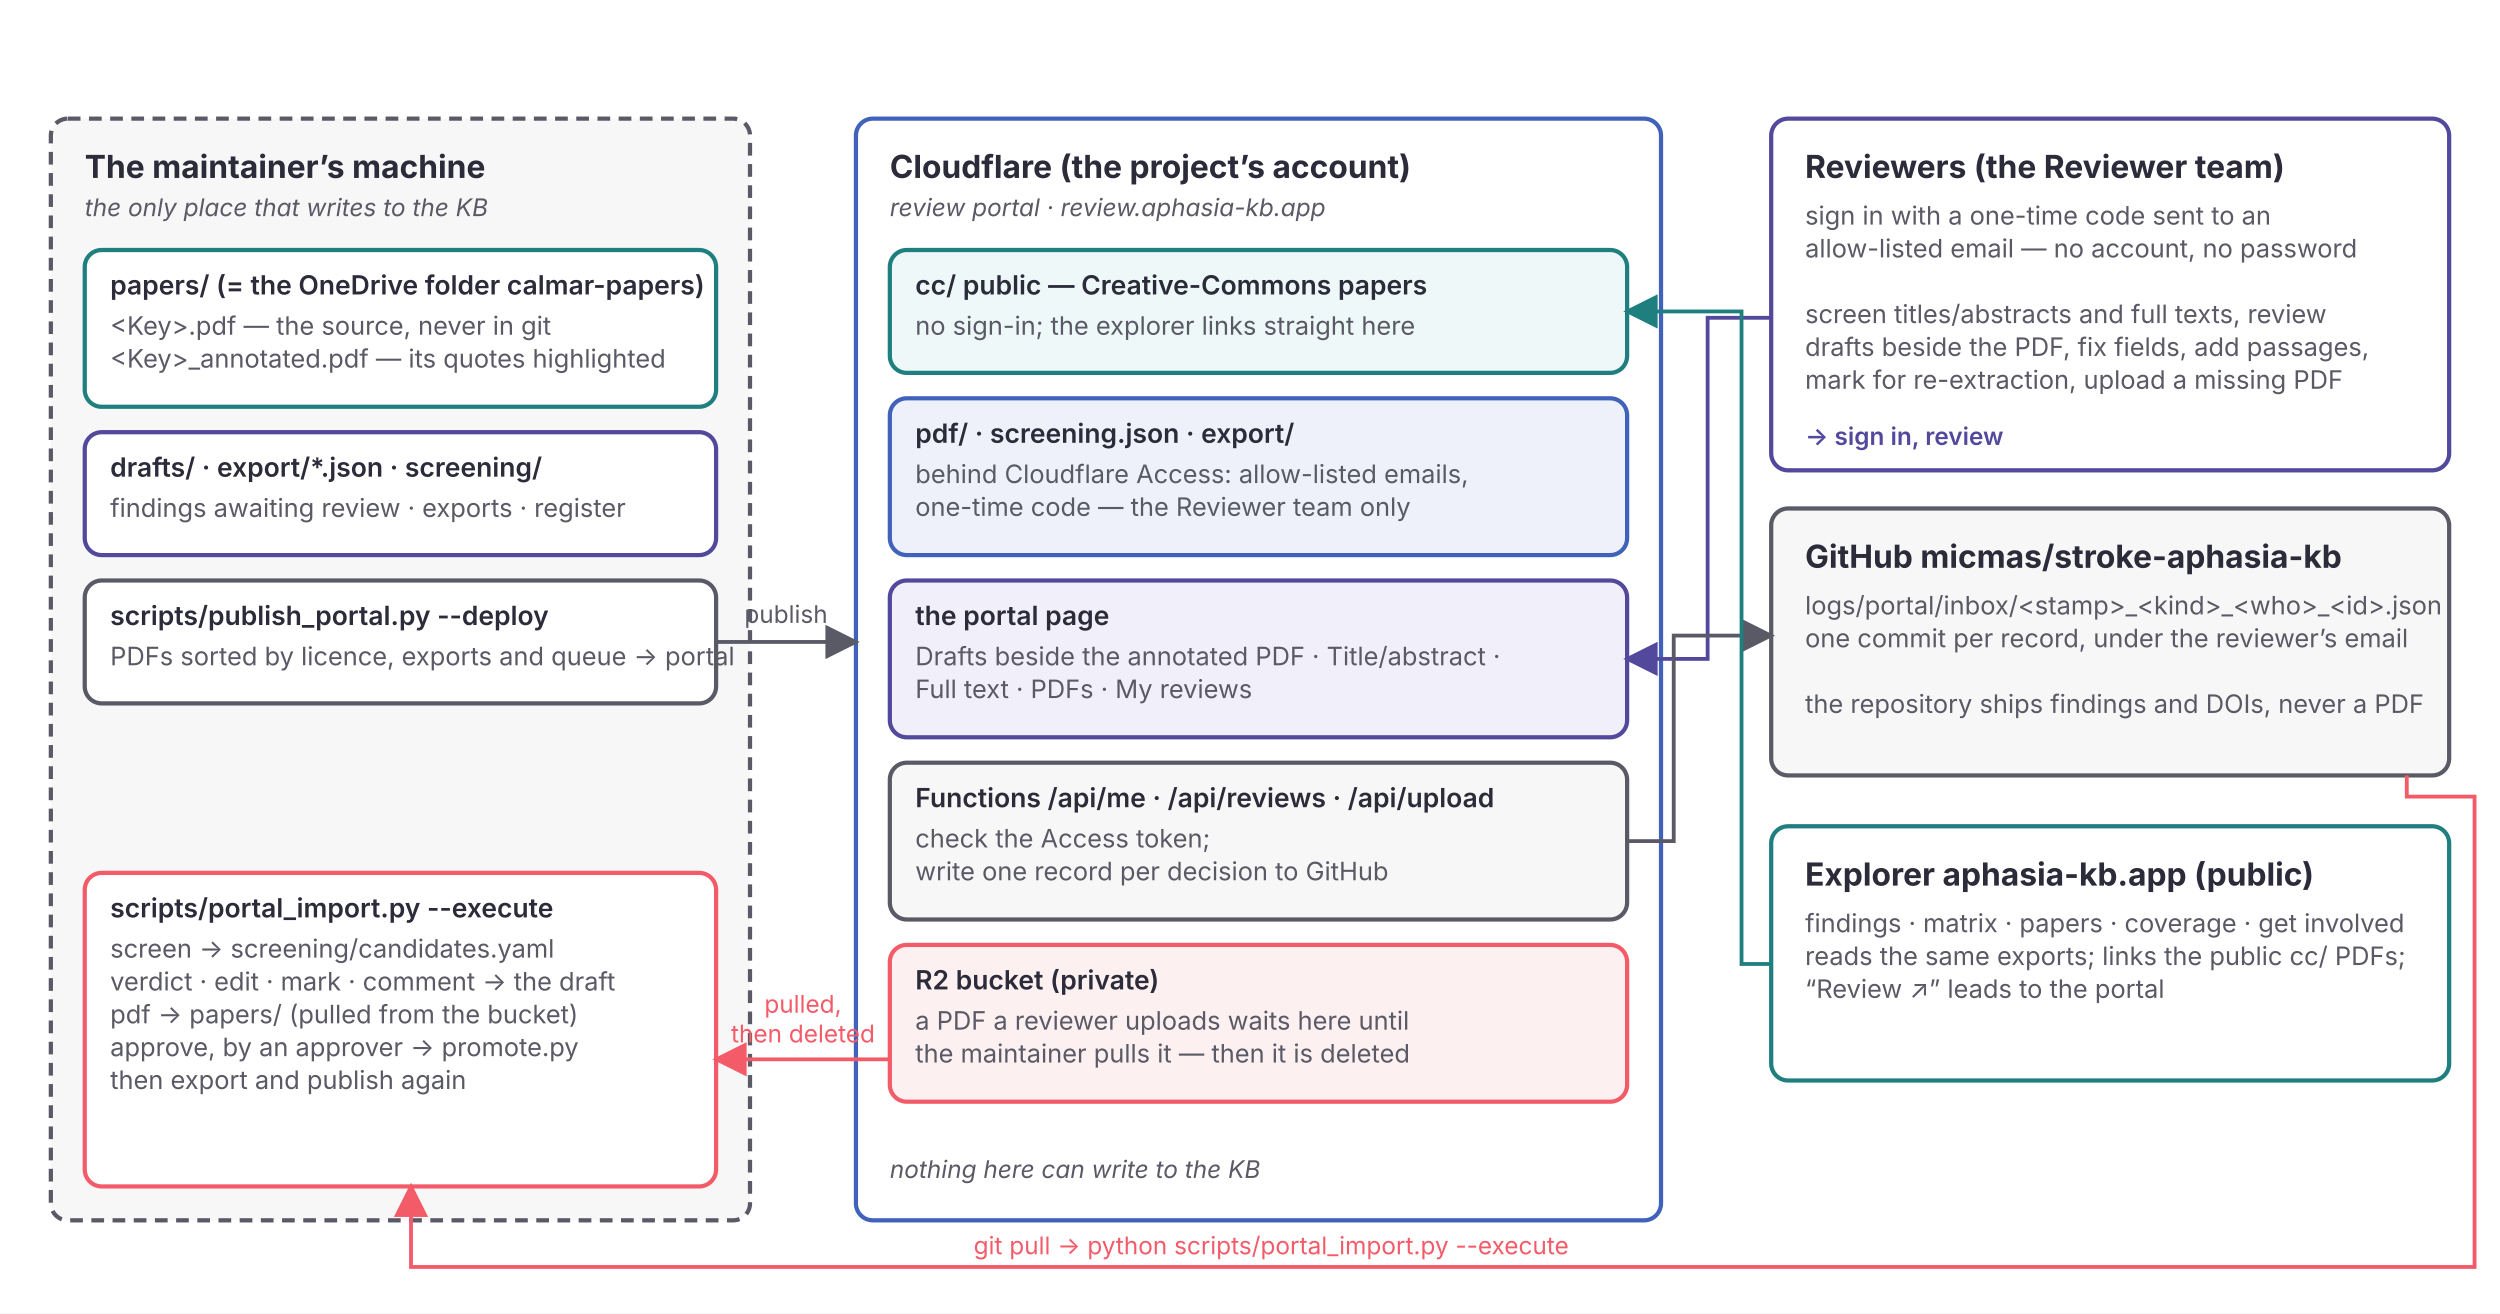
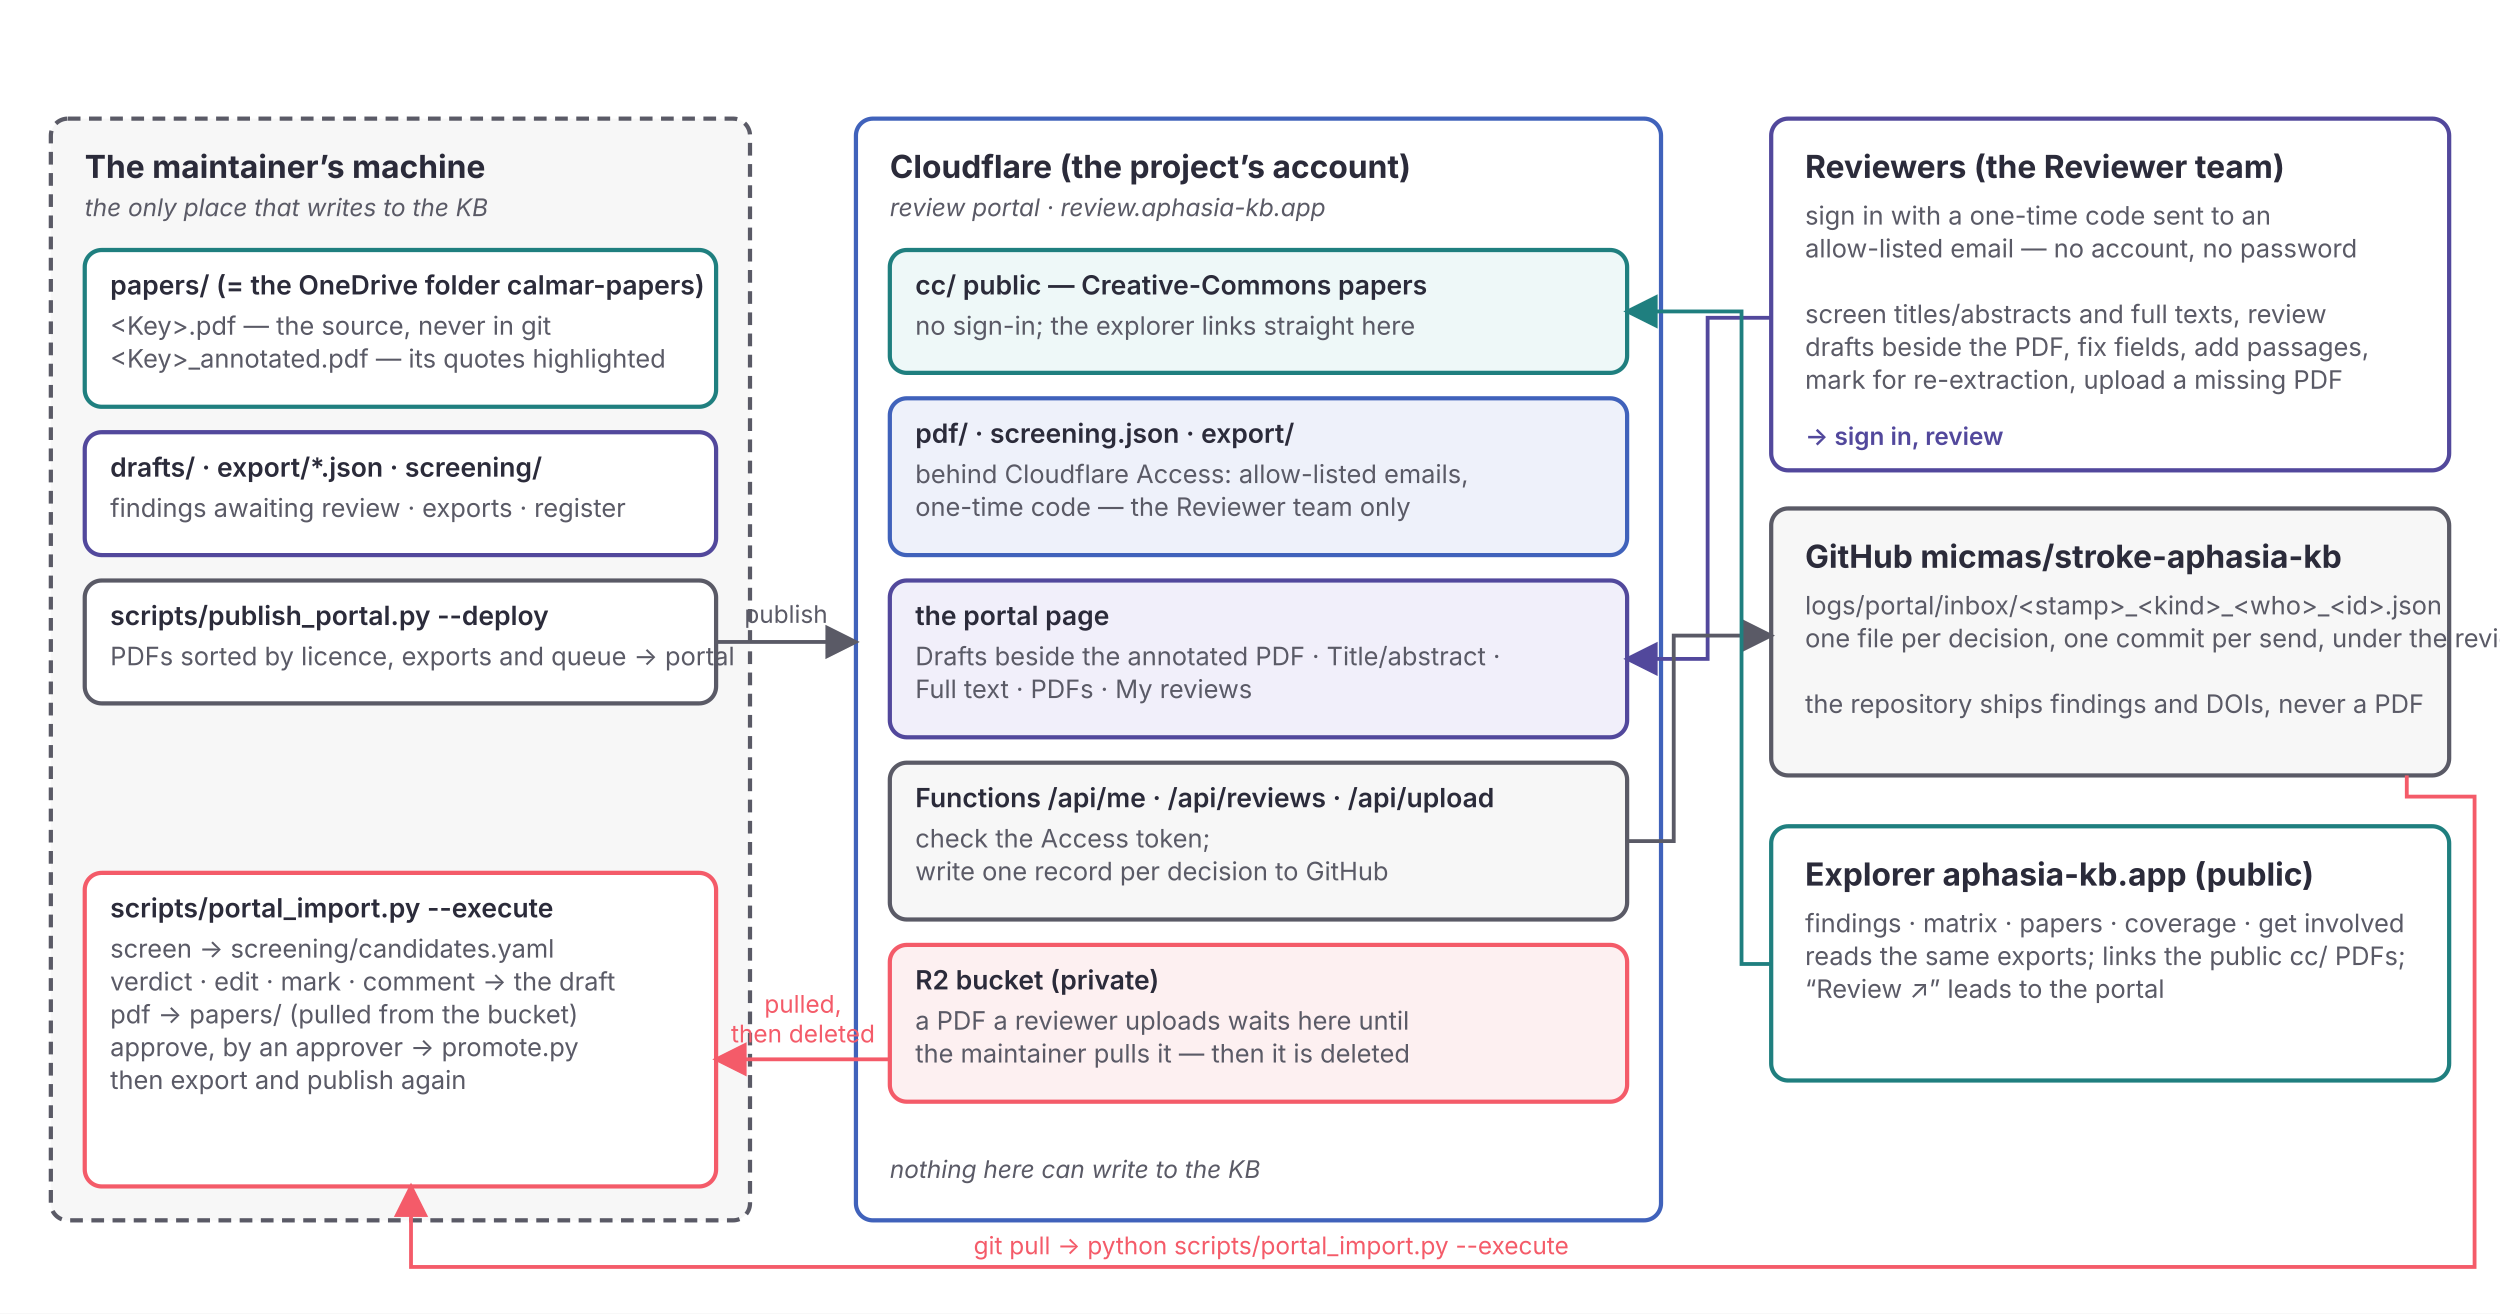
<svg xmlns="http://www.w3.org/2000/svg" viewBox="0 0 1180 620" width="1180" height="620" font-family="Inter, Helvetica Neue, Arial, sans-serif" role="img" aria-labelledby="t d">
  <rect width="1180" height="620" fill="#fff" />
  <defs>
    <marker id="ah-5a5a66" markerWidth="9" markerHeight="9" refX="8" refY="4.5" orient="auto">
      <path d="M0,0 L9,4.5 L0,9 z" fill="#5a5a66" />
    </marker>
    <marker id="ah-52489c" markerWidth="9" markerHeight="9" refX="8" refY="4.5" orient="auto">
      <path d="M0,0 L9,4.5 L0,9 z" fill="#52489c" />
    </marker>
    <marker id="ah-4062bb" markerWidth="9" markerHeight="9" refX="8" refY="4.5" orient="auto">
      <path d="M0,0 L9,4.5 L0,9 z" fill="#4062bb" />
    </marker>
    <marker id="ah-f45b69" markerWidth="9" markerHeight="9" refX="8" refY="4.5" orient="auto">
      <path d="M0,0 L9,4.5 L0,9 z" fill="#f45b69" />
    </marker>
    <marker id="ah-1f7f7f" markerWidth="9" markerHeight="9" refX="8" refY="4.5" orient="auto">
      <path d="M0,0 L9,4.5 L0,9 z" fill="#1f7f7f" />
    </marker>
  </defs>
  <rect x="24" y="56" width="330" height="520" rx="8" fill="#f7f7f7" stroke="#5a5a66" stroke-width="2" stroke-dasharray="6 4" />
  <text x="40" y="84" font-size="15" fill="#2b2b3a" font-weight="700" text-anchor="start">The maintainer’s machine</text>
  <text x="40" y="102" font-size="11.5" fill="#5a5a66" font-weight="normal" text-anchor="start" font-style="italic">the only place that writes to the KB</text>
  <rect x="40" y="118" width="298" height="74" rx="8" fill="#fff" stroke="#1f7f7f" stroke-width="2" />
  <text x="52" y="139" font-size="12.5" fill="#2b2b3a" font-weight="600" text-anchor="start">papers/   (= the OneDrive folder calmar-papers)</text>
  <text x="52" y="158.0" font-size="12" fill="#5a5a66" font-weight="normal" text-anchor="start">&lt;Key&gt;.pdf — the source, never in git</text>
  <text x="52" y="173.5" font-size="12" fill="#5a5a66" font-weight="normal" text-anchor="start">&lt;Key&gt;_annotated.pdf — its quotes highlighted</text>
  <rect x="40" y="204" width="298" height="58" rx="8" fill="#fff" stroke="#52489c" stroke-width="2" />
  <text x="52" y="225" font-size="12.5" fill="#2b2b3a" font-weight="600" text-anchor="start">drafts/ · export/*.json · screening/</text>
  <text x="52" y="244.0" font-size="12" fill="#5a5a66" font-weight="normal" text-anchor="start">findings awaiting review · exports · register</text>
  <rect x="40" y="274" width="298" height="58" rx="8" fill="#fff" stroke="#5a5a66" stroke-width="2" />
  <text x="52" y="295" font-size="12.5" fill="#2b2b3a" font-weight="600" text-anchor="start">scripts/publish_portal.py --deploy</text>
  <text x="52" y="314.0" font-size="12" fill="#5a5a66" font-weight="normal" text-anchor="start">PDFs sorted by licence, exports and queue → portal</text>
  <rect x="40" y="412" width="298" height="148" rx="8" fill="#fff" stroke="#f45b69" stroke-width="2" />
  <text x="52" y="433" font-size="12.5" fill="#2b2b3a" font-weight="600" text-anchor="start">scripts/portal_import.py --execute</text>
  <text x="52" y="452.0" font-size="12" fill="#5a5a66" font-weight="normal" text-anchor="start">screen → screening/candidates.yaml</text>
  <text x="52" y="467.5" font-size="12" fill="#5a5a66" font-weight="normal" text-anchor="start">verdict · edit · mark · comment → the draft</text>
  <text x="52" y="483.0" font-size="12" fill="#5a5a66" font-weight="normal" text-anchor="start">pdf → papers/  (pulled from the bucket)</text>
  <text x="52" y="498.5" font-size="12" fill="#5a5a66" font-weight="normal" text-anchor="start">approve, by an approver → promote.py</text>
  <text x="52" y="514.0" font-size="12" fill="#5a5a66" font-weight="normal" text-anchor="start">then export and publish again</text>
  <rect x="404" y="56" width="380" height="520" rx="8" fill="#fff" stroke="#4062bb" stroke-width="2" />
  <text x="420" y="84" font-size="15" fill="#2b2b3a" font-weight="700" text-anchor="start">Cloudflare  (the project’s account)</text>
  <text x="420" y="102" font-size="11.5" fill="#5a5a66" font-weight="normal" text-anchor="start" font-style="italic">review portal · review.aphasia-kb.app</text>
  <rect x="420" y="118" width="348" height="58" rx="8" fill="#eef8f8" stroke="#1f7f7f" stroke-width="2" />
  <text x="432" y="139" font-size="12.5" fill="#2b2b3a" font-weight="600" text-anchor="start">cc/   public — Creative-Commons papers</text>
  <text x="432" y="158.0" font-size="12" fill="#5a5a66" font-weight="normal" text-anchor="start">no sign-in; the explorer links straight here</text>
  <rect x="420" y="188" width="348" height="74" rx="8" fill="#eef1fa" stroke="#4062bb" stroke-width="2" />
  <text x="432" y="209" font-size="12.5" fill="#2b2b3a" font-weight="600" text-anchor="start">pdf/ · screening.json · export/</text>
  <text x="432" y="228.0" font-size="12" fill="#5a5a66" font-weight="normal" text-anchor="start">behind Cloudflare Access: allow-listed emails,</text>
  <text x="432" y="243.5" font-size="12" fill="#5a5a66" font-weight="normal" text-anchor="start">one-time code — the Reviewer team only</text>
  <rect x="420" y="274" width="348" height="74" rx="8" fill="#f1effa" stroke="#52489c" stroke-width="2" />
  <text x="432" y="295" font-size="12.5" fill="#2b2b3a" font-weight="600" text-anchor="start">the portal page</text>
  <text x="432" y="314.0" font-size="12" fill="#5a5a66" font-weight="normal" text-anchor="start">Drafts beside the annotated PDF · Title/abstract ·</text>
  <text x="432" y="329.5" font-size="12" fill="#5a5a66" font-weight="normal" text-anchor="start">Full text · PDFs · My reviews</text>
  <rect x="420" y="360" width="348" height="74" rx="8" fill="#f7f7f7" stroke="#5a5a66" stroke-width="2" />
  <text x="432" y="381" font-size="12.5" fill="#2b2b3a" font-weight="600" text-anchor="start">Functions   /api/me · /api/reviews · /api/upload</text>
  <text x="432" y="400.0" font-size="12" fill="#5a5a66" font-weight="normal" text-anchor="start">check the Access token;</text>
  <text x="432" y="415.5" font-size="12" fill="#5a5a66" font-weight="normal" text-anchor="start">write one record per decision to GitHub</text>
  <rect x="420" y="446" width="348" height="74" rx="8" fill="#fdf0f1" stroke="#f45b69" stroke-width="2" />
  <text x="432" y="467" font-size="12.5" fill="#2b2b3a" font-weight="600" text-anchor="start">R2 bucket   (private)</text>
  <text x="432" y="486.0" font-size="12" fill="#5a5a66" font-weight="normal" text-anchor="start">a PDF a reviewer uploads waits here until</text>
  <text x="432" y="501.5" font-size="12" fill="#5a5a66" font-weight="normal" text-anchor="start">the maintainer pulls it — then it is deleted</text>
  <text x="420" y="556" font-size="11.5" fill="#5a5a66" font-weight="normal" text-anchor="start" font-style="italic">nothing here can write to the KB</text>
  <rect x="836" y="56" width="320" height="166" rx="8" fill="#fff" stroke="#52489c" stroke-width="2" />
  <text x="852" y="84" font-size="15" fill="#2b2b3a" font-weight="700" text-anchor="start">Reviewers   (the Reviewer team)</text>
  <text x="852" y="106.0" font-size="12" fill="#5a5a66" font-weight="normal" text-anchor="start">sign in with a one-time code sent to an</text>
  <text x="852" y="121.5" font-size="12" fill="#5a5a66" font-weight="normal" text-anchor="start">allow-listed email — no account, no password</text>
  <text x="852" y="137.0" font-size="12" fill="#5a5a66" font-weight="normal" text-anchor="start" />
  <text x="852" y="152.5" font-size="12" fill="#5a5a66" font-weight="normal" text-anchor="start">screen titles/abstracts and full texts, review</text>
  <text x="852" y="168.0" font-size="12" fill="#5a5a66" font-weight="normal" text-anchor="start">drafts beside the PDF, fix fields, add passages,</text>
  <text x="852" y="183.5" font-size="12" fill="#5a5a66" font-weight="normal" text-anchor="start">mark for re-extraction, upload a missing PDF</text>
  <text x="852" y="210" font-size="11.5" fill="#52489c" font-weight="600" text-anchor="start">→ sign in, review</text>
  <rect x="836" y="240" width="320" height="126" rx="8" fill="#f7f7f7" stroke="#5a5a66" stroke-width="2" />
  <text x="852" y="268" font-size="15" fill="#2b2b3a" font-weight="700" text-anchor="start">GitHub   micmas/stroke-aphasia-kb</text>
  <text x="852" y="290.0" font-size="12" fill="#5a5a66" font-weight="normal" text-anchor="start">logs/portal/inbox/&lt;stamp&gt;_&lt;kind&gt;_&lt;who&gt;_&lt;id&gt;.json</text>
-   <text x="852" y="305.5" font-size="12" fill="#5a5a66" font-weight="normal" text-anchor="start">one commit per record, under the reviewer’s email</text>
+   <text x="852" y="305.5" font-size="12" fill="#5a5a66" font-weight="normal" text-anchor="start">one file per decision, one commit per send, under the reviewer’s email</text>
  <text x="852" y="321.0" font-size="12" fill="#5a5a66" font-weight="normal" text-anchor="start" />
  <text x="852" y="336.5" font-size="12" fill="#5a5a66" font-weight="normal" text-anchor="start">the repository ships findings and DOIs, never a PDF</text>
  <rect x="836" y="390" width="320" height="120" rx="8" fill="#fff" stroke="#1f7f7f" stroke-width="2" />
  <text x="852" y="418" font-size="15" fill="#2b2b3a" font-weight="700" text-anchor="start">Explorer   aphasia-kb.app (public)</text>
  <text x="852" y="440.0" font-size="12" fill="#5a5a66" font-weight="normal" text-anchor="start">findings · matrix · papers · coverage · get involved</text>
  <text x="852" y="455.5" font-size="12" fill="#5a5a66" font-weight="normal" text-anchor="start">reads the same exports; links the public cc/ PDFs;</text>
  <text x="852" y="471.0" font-size="12" fill="#5a5a66" font-weight="normal" text-anchor="start">“Review ↗” leads to the portal</text>
  <path d="M338,303 L404,303" stroke="#5a5a66" stroke-width="1.8" fill="none" marker-end="url(#ah-5a5a66)" />
  <text x="371.0" y="294" font-size="11.5" fill="#5a5a66" font-weight="normal" text-anchor="middle">publish</text>
  <path d="M836,150 L806,150 L806,311 L768,311" stroke="#52489c" stroke-width="1.8" fill="none" marker-end="url(#ah-52489c)" />
  <path d="M768,397 L790,397 L790,300 L836,300" stroke="#5a5a66" stroke-width="1.8" fill="none" marker-end="url(#ah-5a5a66)" />
  <path d="M836,455 L822,455 L822,147 L768,147" stroke="#1f7f7f" stroke-width="1.8" fill="none" marker-end="url(#ah-1f7f7f)" />
  <path d="M1136,366 L1136,376 L1168,376 L1168,598 L194,598 L194,560" stroke="#f45b69" stroke-width="1.8" fill="none" marker-end="url(#ah-f45b69)" />
  <text x="600" y="592" font-size="11.5" fill="#f45b69" font-weight="normal" text-anchor="middle">git pull → python scripts/portal_import.py --execute</text>
  <path d="M420,500 L338,500" stroke="#f45b69" stroke-width="1.8" fill="none" marker-end="url(#ah-f45b69)" />
  <text x="379.0" y="478" font-size="11.5" fill="#f45b69" font-weight="normal" text-anchor="middle">pulled,</text>
  <text x="379.0" y="492" font-size="11.5" fill="#f45b69" font-weight="normal" text-anchor="middle">then deleted</text>
</svg>
